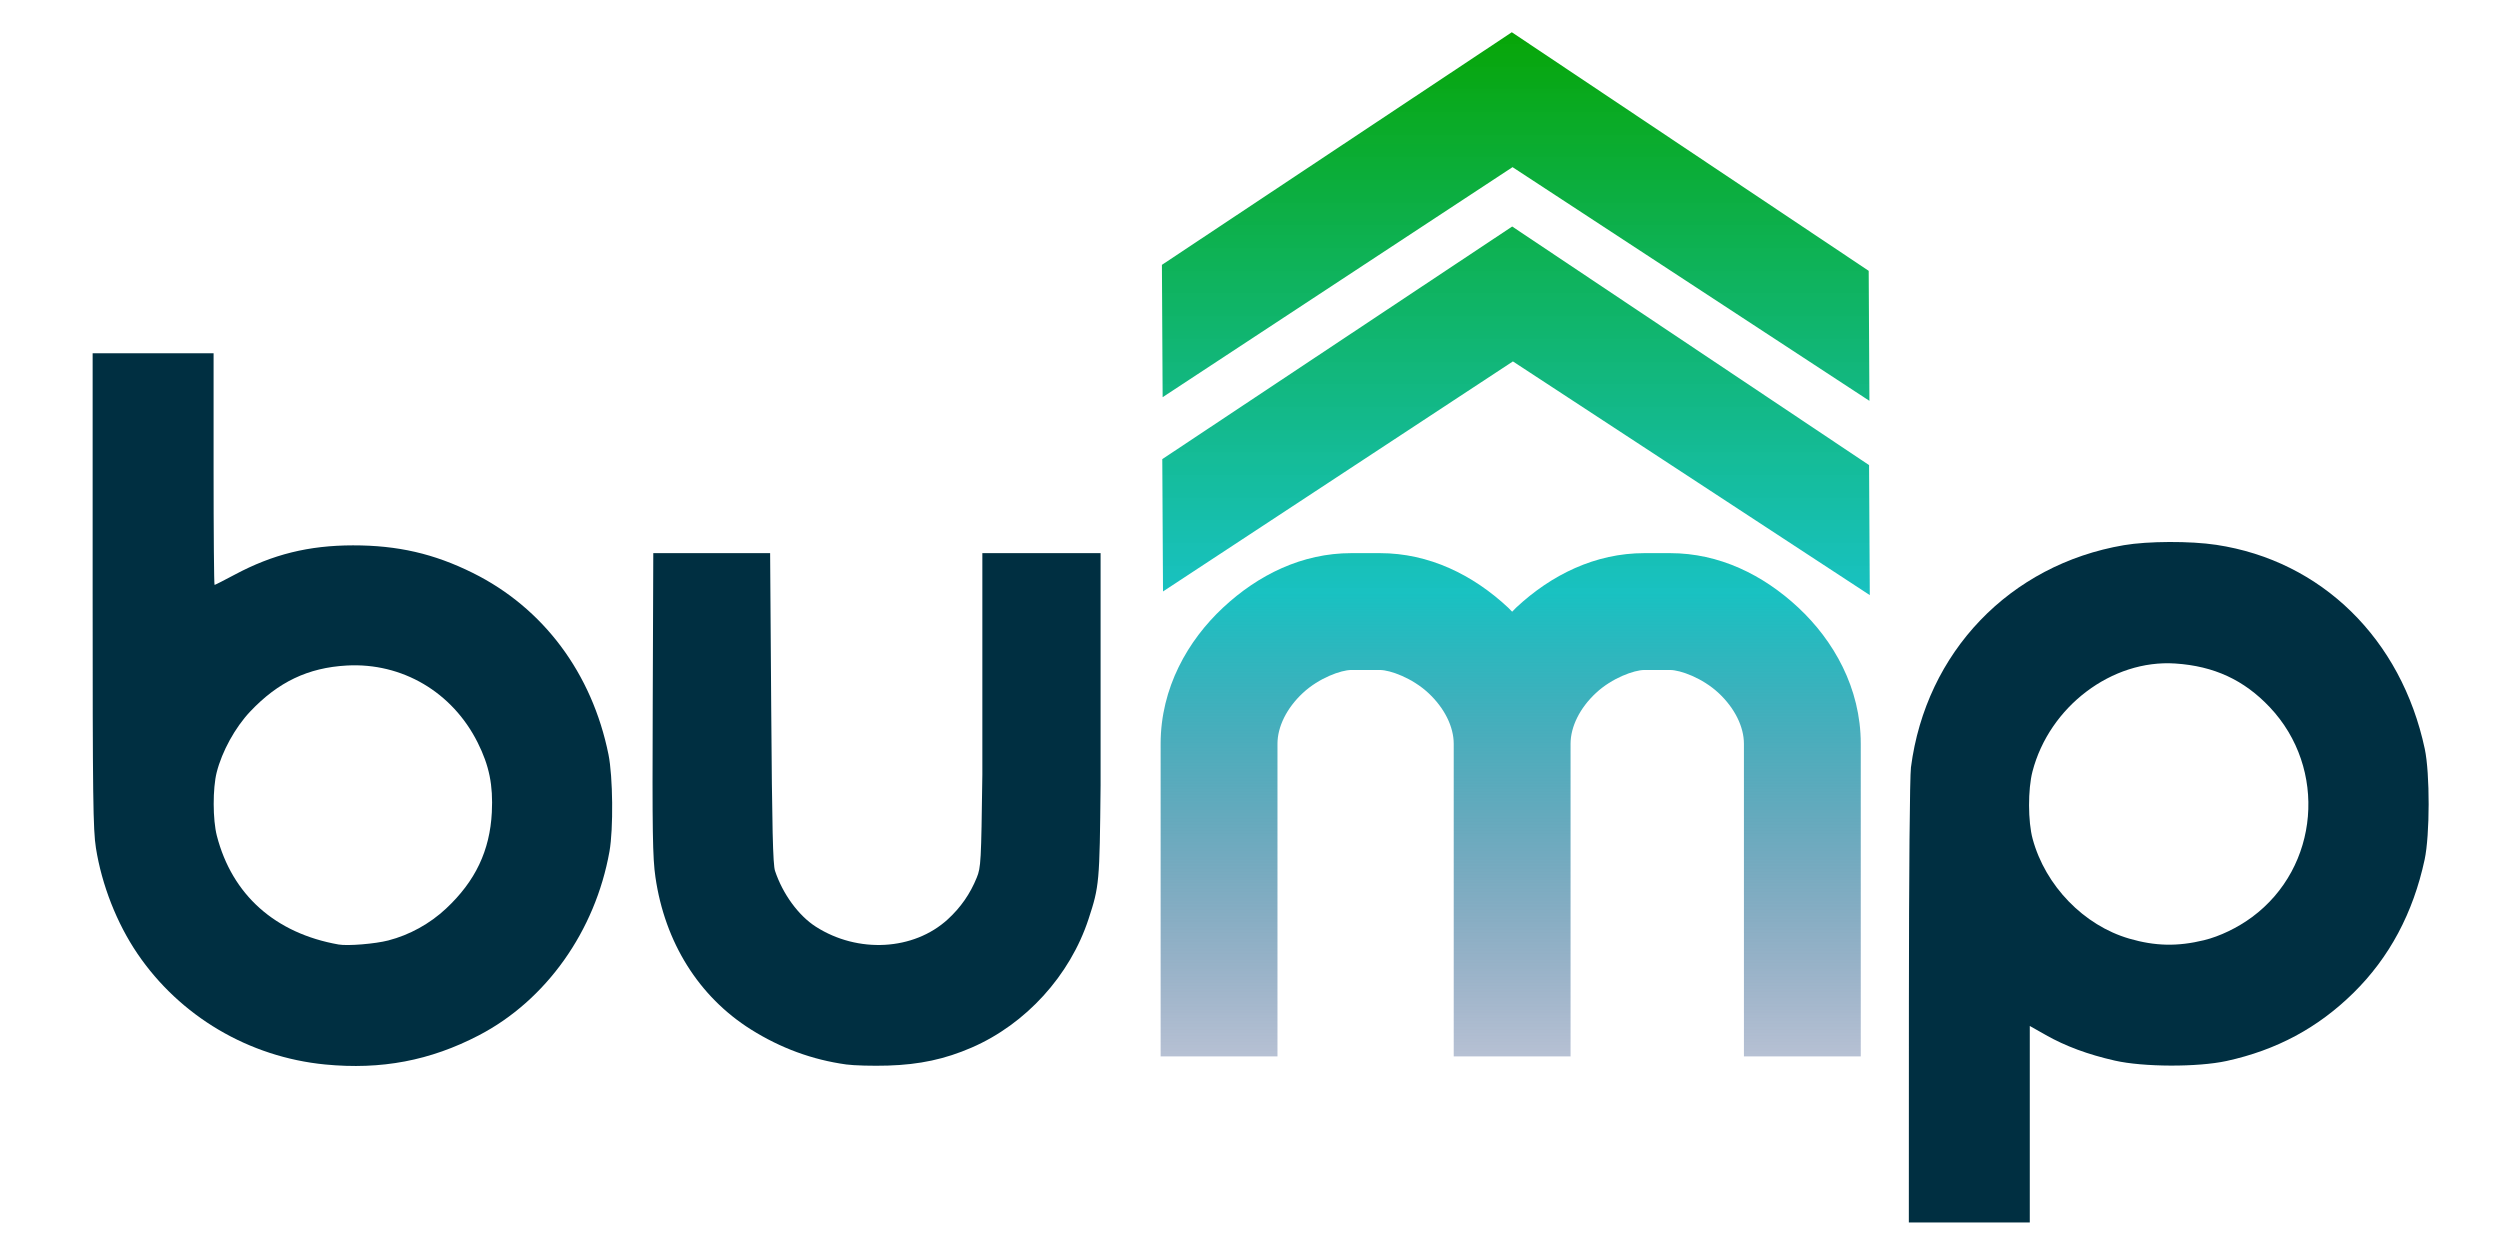
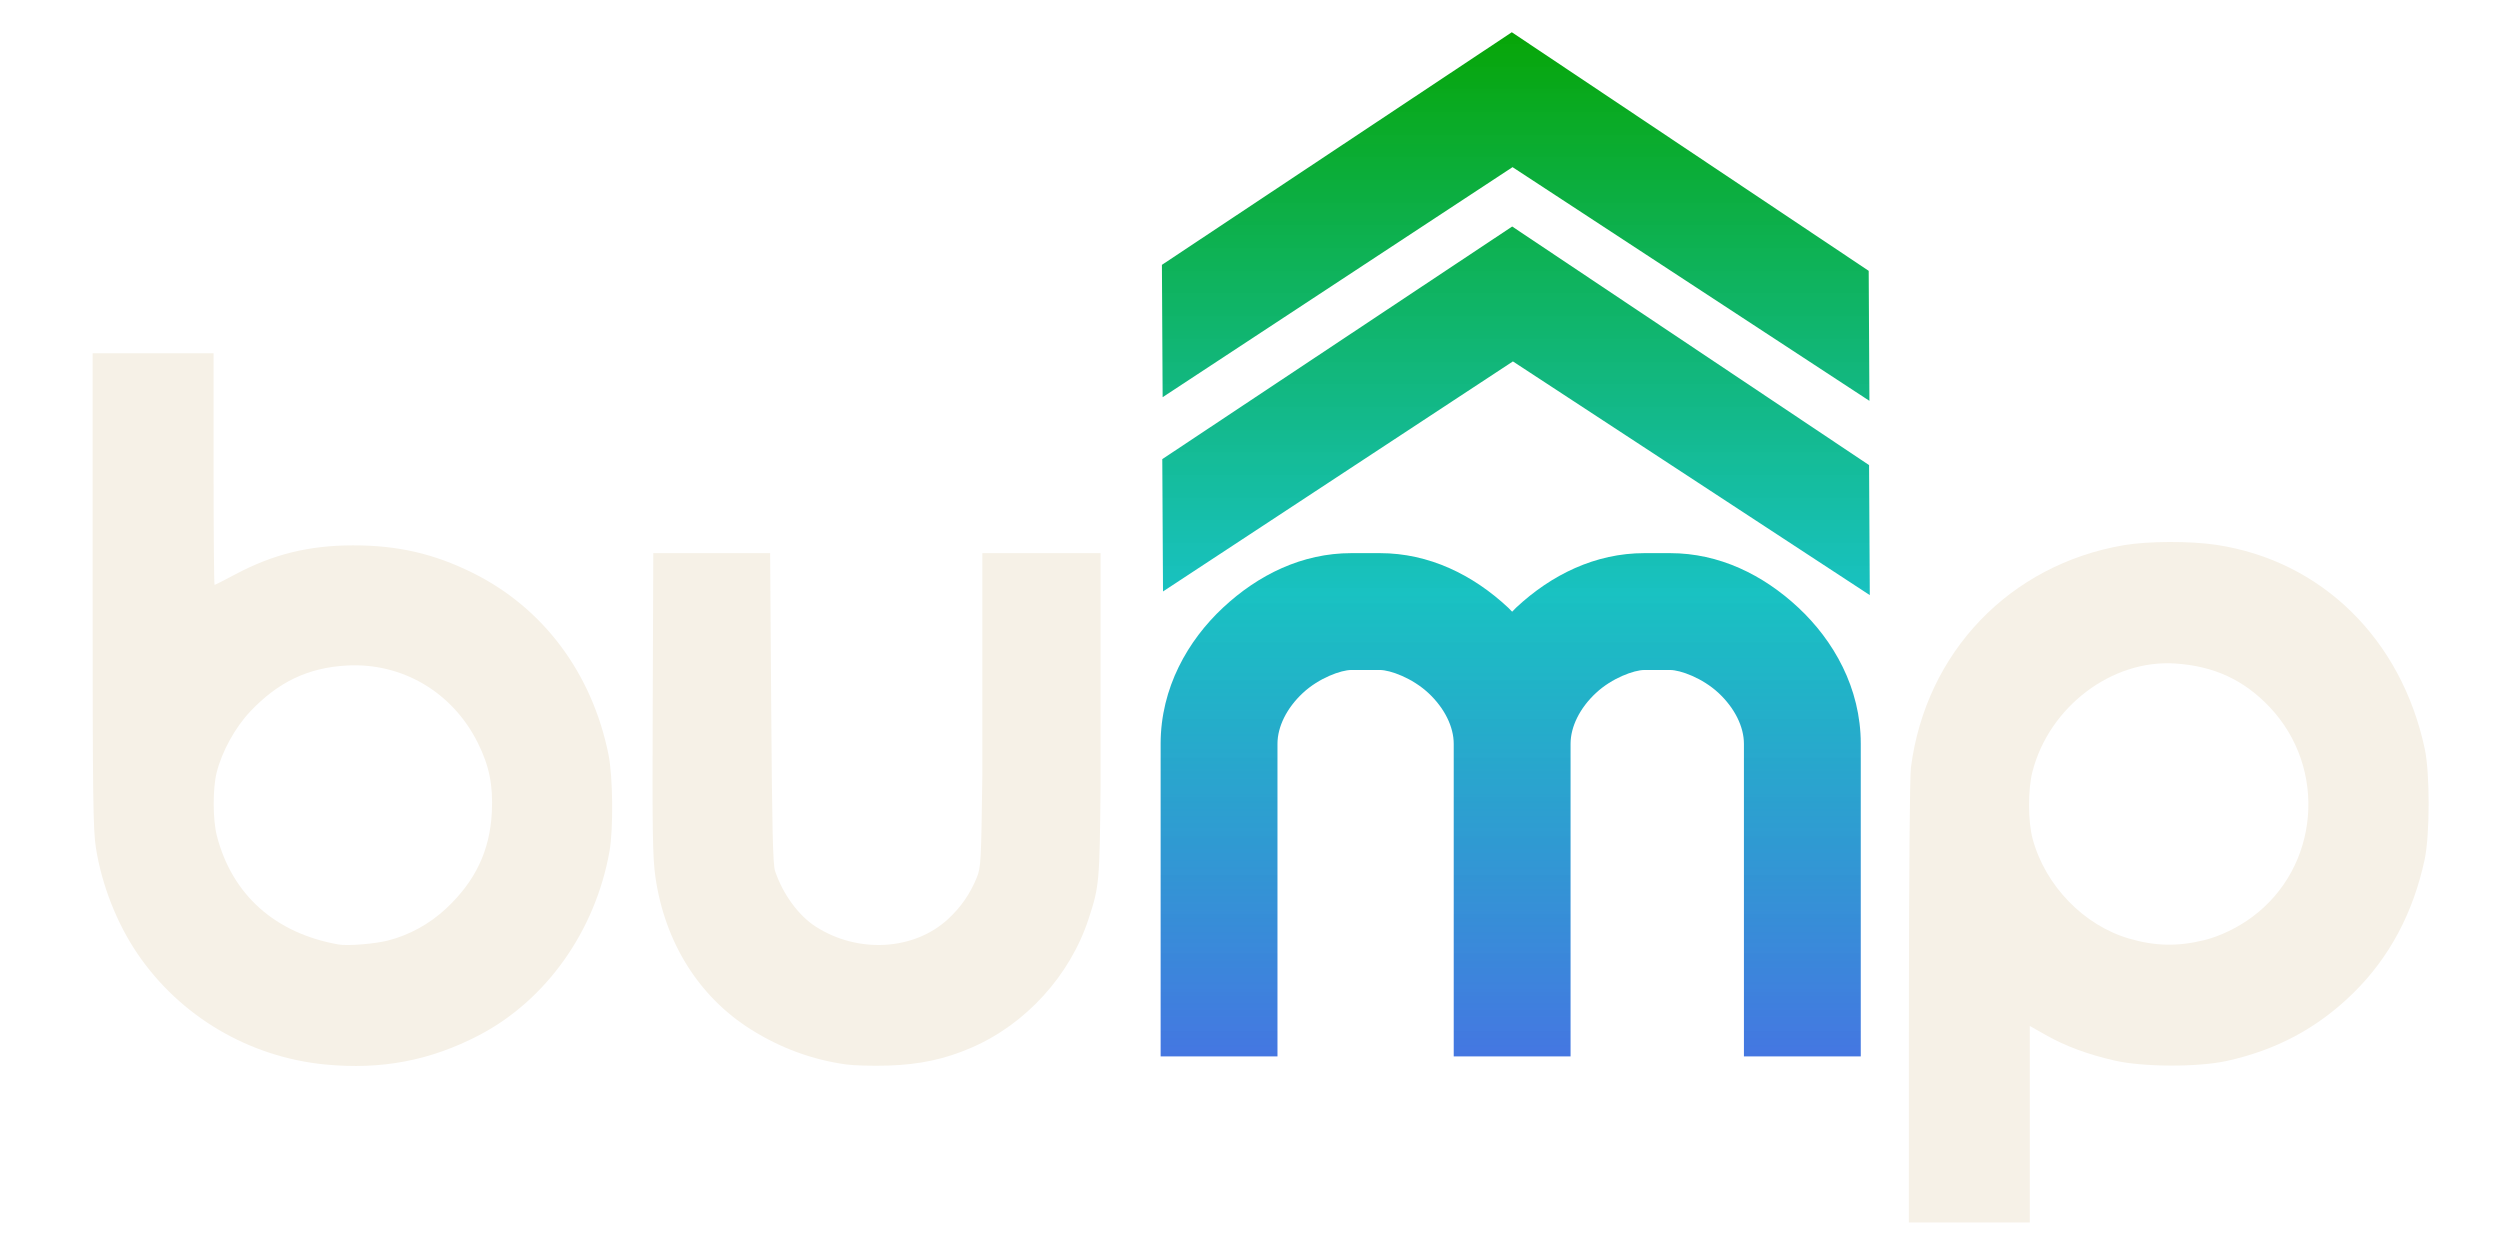
<svg xmlns="http://www.w3.org/2000/svg" xmlns:xlink="http://www.w3.org/1999/xlink" viewBox="-40 10.51 1219.58 602.28" width="1219.58" height="602.28" role="img" aria-label="bump" version="1.1" id="svg9">
  <defs id="defs3">
    <linearGradient id="linearGradient46">
-       <stop style="stop-color:#002366;stop-opacity:0.28;" offset="0" id="stop47" />
+       <stop style="stop-color:#3b6fe0;stop-opacity:0.95;" offset="0" id="stop47" />
      <stop style="stop-color:#00bbbb;stop-opacity:0.903;" offset="0.454" id="stop48" />
      <stop style="stop-color:#07a607;stop-opacity:1;" offset="1" id="stop46" />
    </linearGradient>
    <linearGradient id="rise" x1="0" y1="499.79" x2="0" y2="48.29" gradientUnits="userSpaceOnUse">
      <stop offset="0%" stop-color="#1D4ED8" id="stop1" />
      <stop offset="100%" stop-color="#22C55E" id="stop3" />
    </linearGradient>
    <linearGradient xlink:href="#rise" id="linearGradient10" gradientUnits="userSpaceOnUse" x1="0" y1="499.79" x2="0" y2="48.29" />
    <linearGradient xlink:href="#linearGradient46" id="linearGradient47" x1="693" y1="527.51" x2="693" y2="26.51" gradientUnits="userSpaceOnUse" />
  </defs>
-   <g id="wordmark" transform="translate(5.193206,26.06175)" style="fill:#002f41;fill-opacity:1">
-     <g id="letter-b" fill="#0b1c2c" fill-rule="evenodd" style="fill:#002f41;fill-opacity:1">
-       <path d="M 113.43,503.74 C 76.25,500.13 42.56,480.21 21.8,449.59 11.79,434.83 4.47,416.19 1.61,398.16 0.2,389.3 0,373.75 0,272.42 V 156.79 H 29.5 59 v 56.5 c 0,31.08 0.21,56.5 0.48,56.5 0.26,0 4.7,-2.26 9.86,-5.02 18.55,-9.91 36.11,-14.25 57.66,-14.28 21.82,-0.02 39.5,4.05 58.42,13.43 34.44,17.08 58.2,48.89 66.23,88.64 2.17,10.77 2.43,36.26 0.48,47.23 -6.93,38.89 -30.94,72.68 -63.74,89.73 -23.76,12.36 -47.58,16.87 -74.96,14.22 z m 30.8,-60.51 c 10.38,-2.69 20.22,-8.11 28.16,-15.53 14.32,-13.37 21.41,-28.29 22.35,-47.01 0.66,-13.24 -1.26,-22.72 -6.91,-33.99 -12.33,-24.64 -36.84,-39.07 -63.83,-37.59 -18.9,1.04 -33.53,8.02 -47.2,22.51 -7.3,7.74 -13.69,19.36 -16.29,29.63 -1.97,7.8 -1.94,23.1 0.08,30.9 7.44,28.84 28.44,47.59 59.41,53.06 4.44,0.78 17.78,-0.31 24.23,-1.98 z" id="path3" style="fill:#002f41;fill-opacity:1" />
+   <g id="wordmark" transform="translate(5.193206,26.06175)" style="fill:#f6f1e7;fill-opacity:1">
+     <g id="letter-b" fill="#0b1c2c" fill-rule="evenodd" style="fill:#f6f1e7;fill-opacity:1">
+       <path d="M 113.43,503.74 C 76.25,500.13 42.56,480.21 21.8,449.59 11.79,434.83 4.47,416.19 1.61,398.16 0.2,389.3 0,373.75 0,272.42 V 156.79 H 29.5 59 v 56.5 c 0,31.08 0.21,56.5 0.48,56.5 0.26,0 4.7,-2.26 9.86,-5.02 18.55,-9.91 36.11,-14.25 57.66,-14.28 21.82,-0.02 39.5,4.05 58.42,13.43 34.44,17.08 58.2,48.89 66.23,88.64 2.17,10.77 2.43,36.26 0.48,47.23 -6.93,38.89 -30.94,72.68 -63.74,89.73 -23.76,12.36 -47.58,16.87 -74.96,14.22 z m 30.8,-60.51 c 10.38,-2.69 20.22,-8.11 28.16,-15.53 14.32,-13.37 21.41,-28.29 22.35,-47.01 0.66,-13.24 -1.26,-22.72 -6.91,-33.99 -12.33,-24.64 -36.84,-39.07 -63.83,-37.59 -18.9,1.04 -33.53,8.02 -47.2,22.51 -7.3,7.74 -13.69,19.36 -16.29,29.63 -1.97,7.8 -1.94,23.1 0.08,30.9 7.44,28.84 28.44,47.59 59.41,53.06 4.44,0.78 17.78,-0.31 24.23,-1.98 z" id="path3" style="fill:#f6f1e7;fill-opacity:1" />
    </g>
-     <g id="letter-u" fill="#0b1c2c" style="fill:#002f41;fill-opacity:1">
-       <path d="m 367.63,503.73 c -16.6,-2.31 -32.02,-7.98 -46.53,-17.1 -25.38,-15.97 -41.97,-42.45 -46.56,-74.34 -1.36,-9.4 -1.55,-21.68 -1.31,-84.5 l 0.27,-73.5 h 57 l 0.53,75.5 c 0.42,59.05 0.82,76.37 1.86,79.5 3.76,11.28 11.48,21.84 19.9,27.23 20.55,13.15 47.75,11.63 64.36,-3.58 6.31,-5.78 10.96,-12.47 14.15,-20.37 2.03,-5.02 2.16,-7.45 2.73,-50.28 v -108 h 57.68 V 367.5 c -0.47,47.52 -0.63,49.28 -5.88,65.29 -9.03,27.55 -30.59,51.25 -57.04,62.71 -13.03,5.65 -25.33,8.29 -40.79,8.77 -7.42,0.23 -16.59,-0.02 -20.37,-0.54 z" id="path4" style="fill:#002f41;fill-opacity:1" />
+     <g id="letter-u" fill="#0b1c2c" style="fill:#f6f1e7;fill-opacity:1">
+       <path d="m 367.63,503.73 c -16.6,-2.31 -32.02,-7.98 -46.53,-17.1 -25.38,-15.97 -41.97,-42.45 -46.56,-74.34 -1.36,-9.4 -1.55,-21.68 -1.31,-84.5 l 0.27,-73.5 h 57 l 0.53,75.5 c 0.42,59.05 0.82,76.37 1.86,79.5 3.76,11.28 11.48,21.84 19.9,27.23 20.55,13.15 47.75,11.63 64.36,-3.58 6.31,-5.78 10.96,-12.47 14.15,-20.37 2.03,-5.02 2.16,-7.45 2.73,-50.28 v -108 h 57.68 V 367.5 c -0.47,47.52 -0.63,49.28 -5.88,65.29 -9.03,27.55 -30.59,51.25 -57.04,62.71 -13.03,5.65 -25.33,8.29 -40.79,8.77 -7.42,0.23 -16.59,-0.02 -20.37,-0.54 z" id="path4" style="fill:#f6f1e7;fill-opacity:1" />
    </g>
-     <g id="letter-m" fill="none" stroke="url(#rise)" stroke-width="57" stroke-linecap="butt" stroke-linejoin="round" style="fill:#002f41;fill-opacity:1;stroke:url(#linearGradient10)" />
-     <g id="letter-p" fill="#0b1c2c" fill-rule="evenodd" style="fill:#002f41;fill-opacity:1">
-       <path d="m 886.03,473.54 c 0.02,-63.33 0.43,-110.32 1,-114.75 7.28,-56.19 48.2,-98.89 103.9,-108.39 11.72,-2 32.4,-2.08 45.07,-0.16 51.3,7.73 90.25,45.86 101.69,99.55 2.55,11.98 2.51,41.95 -0.07,54 -5.6,26.08 -17.21,47.8 -34.77,65.06 -17.34,17.05 -37.48,27.85 -61.85,33.18 -14.08,3.07 -40.58,2.99 -54.5,-0.18 -13.14,-2.98 -24.07,-7.04 -33.68,-12.48 L 945,484.94 v 47.93 47.92 H 915.5 886 Z M 1030,443.11 c 7.65,-1.86 16.4,-6.07 23.45,-11.29 32.84,-24.31 36.88,-72.48 8.6,-102.4 -12.56,-13.28 -27.15,-20.03 -46.05,-21.29 -30.92,-2.07 -61.43,20.99 -69.68,52.66 -2.26,8.69 -2.23,24.44 0.08,32.92 6.21,22.85 24.94,42.18 47.12,48.63 12.71,3.69 23.5,3.92 36.48,0.77 z" id="path6" style="fill:#002f41;fill-opacity:1" />
+     <g id="letter-m" fill="none" stroke="url(#rise)" stroke-width="57" stroke-linecap="butt" stroke-linejoin="round" style="fill:#f6f1e7;fill-opacity:1;stroke:url(#linearGradient10)" />
+     <g id="letter-p" fill="#0b1c2c" fill-rule="evenodd" style="fill:#f6f1e7;fill-opacity:1">
+       <path d="m 886.03,473.54 c 0.02,-63.33 0.43,-110.32 1,-114.75 7.28,-56.19 48.2,-98.89 103.9,-108.39 11.72,-2 32.4,-2.08 45.07,-0.16 51.3,7.73 90.25,45.86 101.69,99.55 2.55,11.98 2.51,41.95 -0.07,54 -5.6,26.08 -17.21,47.8 -34.77,65.06 -17.34,17.05 -37.48,27.85 -61.85,33.18 -14.08,3.07 -40.58,2.99 -54.5,-0.18 -13.14,-2.98 -24.07,-7.04 -33.68,-12.48 L 945,484.94 v 47.93 47.92 H 915.5 886 Z M 1030,443.11 c 7.65,-1.86 16.4,-6.07 23.45,-11.29 32.84,-24.31 36.88,-72.48 8.6,-102.4 -12.56,-13.28 -27.15,-20.03 -46.05,-21.29 -30.92,-2.07 -61.43,20.99 -69.68,52.66 -2.26,8.69 -2.23,24.44 0.08,32.92 6.21,22.85 24.94,42.18 47.12,48.63 12.71,3.69 23.5,3.92 36.48,0.77 z" id="path6" style="fill:#f6f1e7;fill-opacity:1" />
    </g>
-     <g id="chevrons" fill="url(#rise)" style="fill:#002f41;fill-opacity:1" />
+     <g id="chevrons" fill="url(#rise)" style="fill:#f6f1e7;fill-opacity:1" />
  </g>
  <path id="path7-6" style="fill:url(#linearGradient47);fill-opacity:1" d="M 527,234.484 697.692,121.01 871.792,237.408 872.145,300.827 698.046,186.82 527.354,299.041 Z M 526.819,139.713 697.511,26.239 871.611,142.637 871.964,206.056 697.864,92.049 527.172,204.27 Z m 92.374,140.638 c -23.94,0 -45.362,10.548 -62.52,26.551 -17.158,16.003 -30.48,39.139 -30.48,66.449 v 152.5 h 57 v -152.5 c 0,-8.31 4.487,-17.423 12.359,-24.766 7.872,-7.342 18.701,-11.234 23.641,-11.234 h 13.98 c 4.932,0 15.764,3.893 23.639,11.236 7.874,7.343 12.361,16.456 12.361,24.764 v 152.5 h 57 v -152.5 c 0,-8.31 4.485,-17.423 12.357,-24.766 7.872,-7.342 18.703,-11.234 23.643,-11.234 h 12.57 c 4.94,0 15.768,3.892 23.641,11.234 7.872,7.342 12.359,16.456 12.359,24.766 v 152.5 h 57 v -152.5 c 0,-27.31 -13.325,-50.447 -30.482,-66.449 -17.158,-16.003 -38.578,-26.551 -62.518,-26.551 h -12.57 c -23.94,0 -45.362,10.548 -62.52,26.551 -0.682,0.636 -1.313,1.355 -1.982,2.014 -0.67,-0.659 -1.302,-1.377 -1.984,-2.014 -17.158,-16.002 -38.575,-26.551 -62.514,-26.551 z" />
</svg>
